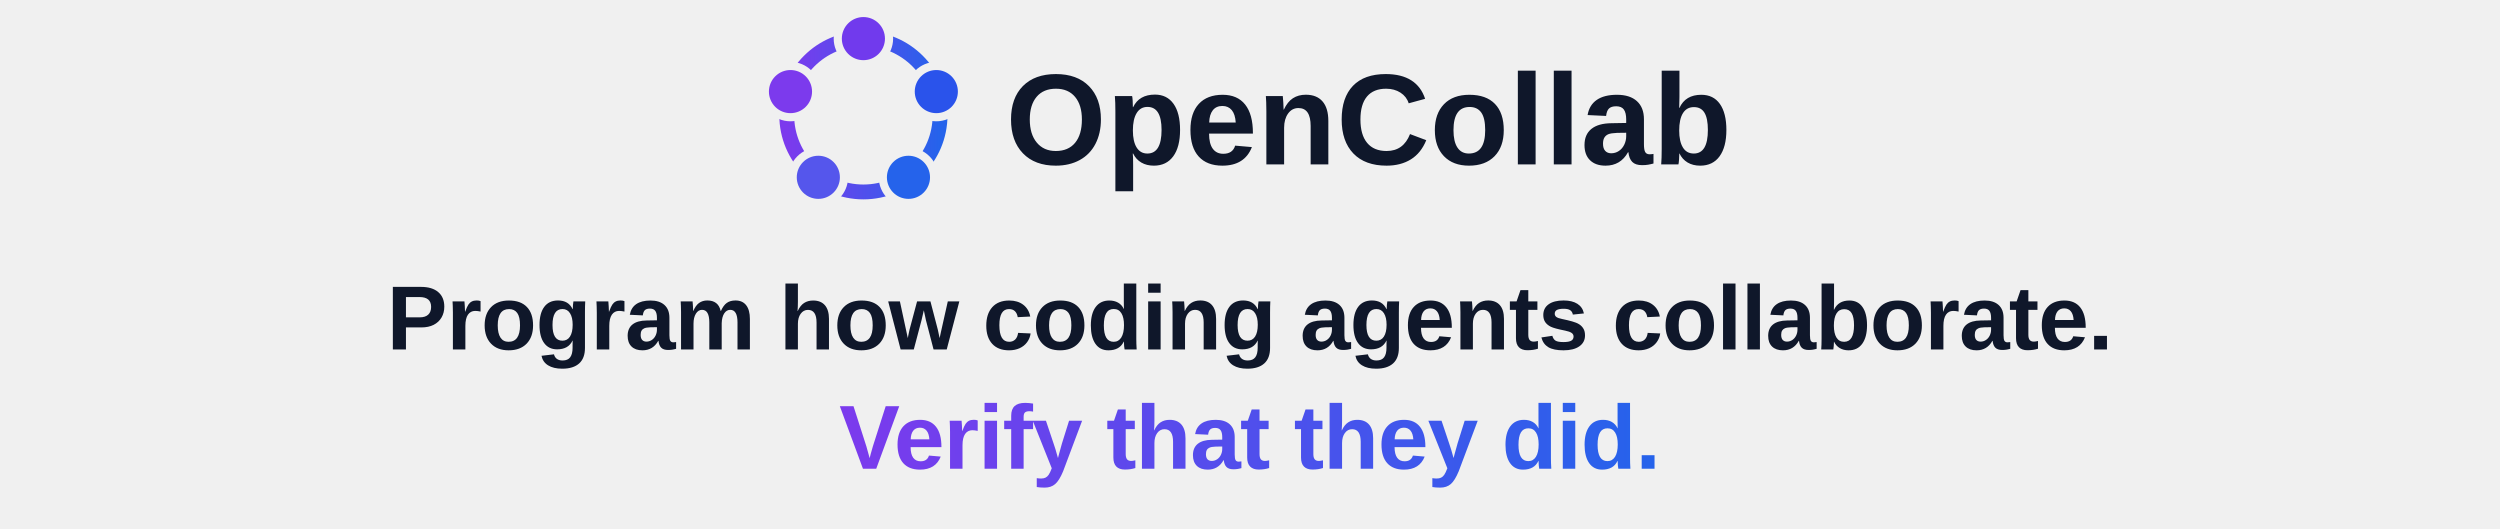
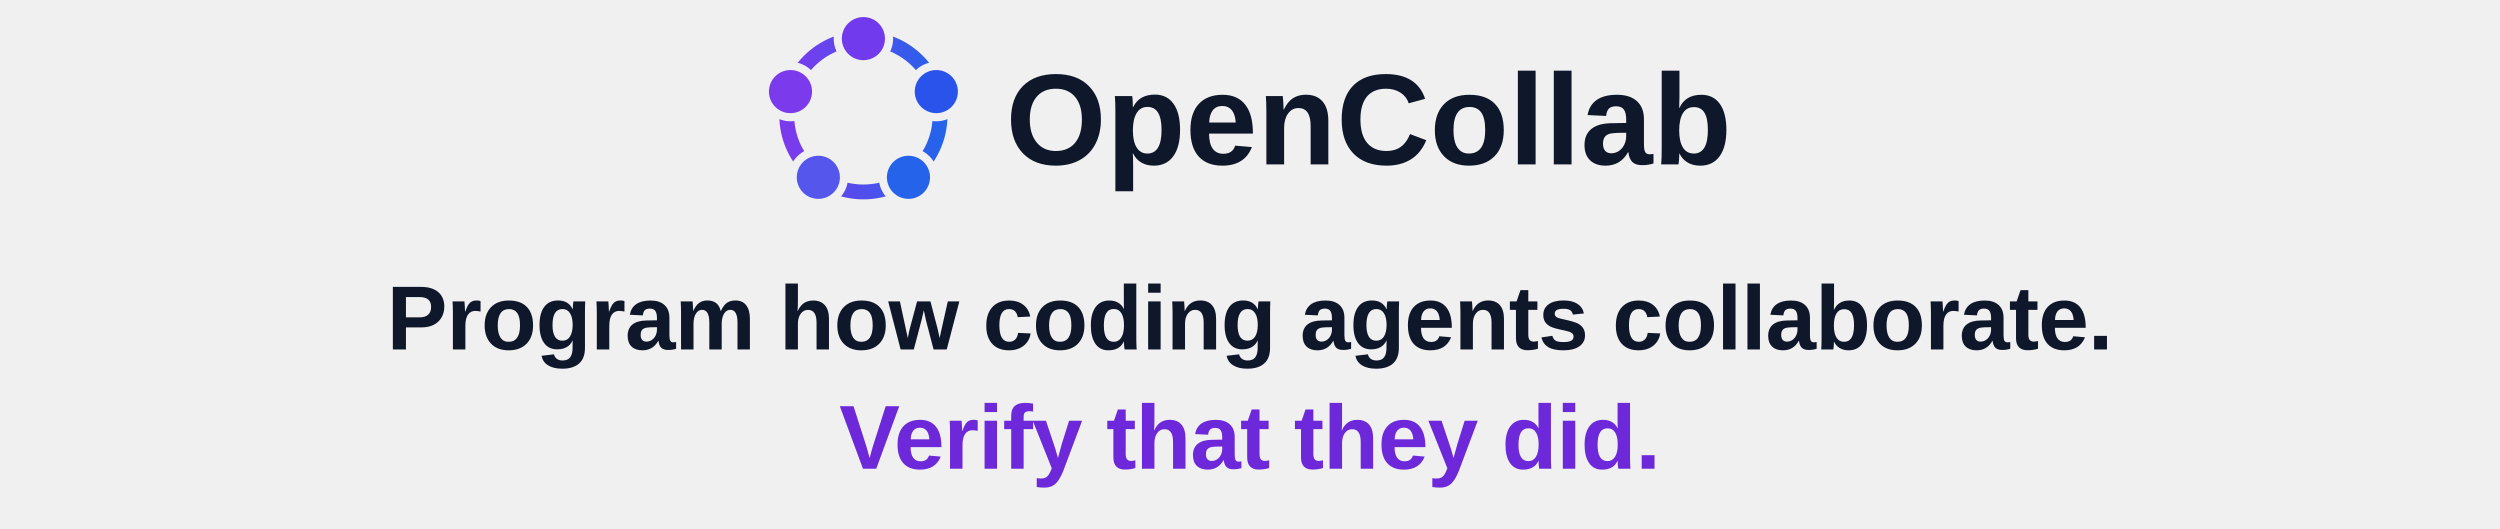
<svg xmlns="http://www.w3.org/2000/svg" width="880" height="186" viewBox="0 0 880 186" role="img" aria-labelledby="title desc">
  <defs>
    <linearGradient id="g" x1="0" y1="0" x2="1" y2="0">
      <stop offset="0" stop-color="#7C3AED" />
      <stop offset="1" stop-color="#2563EB" />
    </linearGradient>
    <mask id="cut" maskUnits="userSpaceOnUse" x="0" y="0" width="512" height="512">
      <rect x="0" y="0" width="512" height="512" fill="#fff" />
      <circle cx="256" cy="96" r="62" fill="#000" />
      <circle cx="408.17" cy="206.56" r="62" fill="#000" />
      <circle cx="350.05" cy="385.44" r="62" fill="#000" />
      <circle cx="161.95" cy="385.44" r="62" fill="#000" />
      <circle cx="103.83" cy="206.56" r="62" fill="#000" />
    </mask>
-     <linearGradient id="h" x1="0" y1="0" x2="1" y2="0">
-       <stop offset="0" stop-color="#7C3AED" />
-       <stop offset="1" stop-color="#2563EB" />
-     </linearGradient>
  </defs>
  <g transform="translate(253.99 -2.60) scale(0.16867)">
    <g transform="translate(40 0)">
      <circle cx="256" cy="256" r="160" fill="none" stroke="url(#g)" stroke-width="31" mask="url(#cut)" />
      <circle cx="256" cy="96" r="45" fill="#713AED" />
      <circle cx="408.17" cy="206.56" r="45" fill="#2A53EB" />
      <circle cx="350.05" cy="385.44" r="45" fill="#2563EB" />
      <circle cx="161.95" cy="385.44" r="45" fill="#5556EC" />
      <circle cx="103.83" cy="206.56" r="45" fill="#7C3AED" />
    </g>
    <path d="M1507 711Q1507 491 1420.0 324.0Q1333 157 1171.0 68.5Q1009 -20 793 -20Q461 -20 272.5 175.5Q84 371 84 711Q84 1050 272.0 1240.0Q460 1430 795 1430Q1130 1430 1318.5 1238.0Q1507 1046 1507 711ZM1206 711Q1206 939 1098.0 1068.5Q990 1198 795 1198Q597 1198 489.0 1069.5Q381 941 381 711Q381 479 491.5 345.5Q602 212 793 212Q991 212 1098.5 342.0Q1206 472 1206 711ZM2760.0 546Q2760.0 275 2651.5 127.5Q2543.0 -20 2345.0 -20Q2231.0 -20 2146.5 29.5Q2062.0 79 2017.0 172H2011.0Q2017.0 142 2017.0 -10V-425H1736.0V833Q1736.0 986 1728.0 1082H2001.0Q2006.0 1064 2009.5 1011.0Q2013.0 958 2013.0 906H2017.0Q2112.0 1105 2363.0 1105Q2552.0 1105 2656.0 959.5Q2760.0 814 2760.0 546ZM2467.0 546Q2467.0 910 2244.0 910Q2132.0 910 2072.5 812.0Q2013.0 714 2013.0 538Q2013.0 363 2072.5 267.5Q2132.0 172 2242.0 172Q2467.0 172 2467.0 546ZM3430.0 -20Q3186.0 -20 3055.0 124.5Q2924.0 269 2924.0 546Q2924.0 814 3057.0 958.0Q3190.0 1102 3434.0 1102Q3667.0 1102 3790.0 947.5Q3913.0 793 3913.0 495V487H3219.0Q3219.0 329 3277.5 248.5Q3336.0 168 3444.0 168Q3593.0 168 3632.0 297L3897.0 274Q3782.0 -20 3430.0 -20ZM3430.0 925Q3331.0 925 3277.5 856.0Q3224.0 787 3221.0 663H3641.0Q3633.0 794 3578.0 859.5Q3523.0 925 3430.0 925ZM4827.0 0V607Q4827.0 892 4634.0 892Q4532.0 892 4469.5 804.5Q4407.0 717 4407.0 580V0H4126.0V840Q4126.0 927 4123.5 982.5Q4121.0 1038 4118.0 1082H4386.0Q4389.0 1063 4394.0 980.5Q4399.0 898 4399.0 867H4403.0Q4460.0 991 4546.0 1047.0Q4632.0 1103 4751.0 1103Q4923.0 1103 5015.0 997.0Q5107.0 891 5107.0 687V0ZM6029.0 212Q6296.0 212 6400.0 480L6657.0 383Q6574.0 179 6413.5 79.5Q6253.0 -20 6029.0 -20Q5689.0 -20 5503.5 172.5Q5318.0 365 5318.0 711Q5318.0 1058 5497.0 1244.0Q5676.0 1430 6016.0 1430Q6264.0 1430 6420.0 1330.5Q6576.0 1231 6639.0 1038L6379.0 967Q6346.0 1073 6249.5 1135.5Q6153.0 1198 6022.0 1198Q5822.0 1198 5718.5 1074.0Q5615.0 950 5615.0 711Q5615.0 468 5721.5 340.0Q5828.0 212 6029.0 212ZM7884.0 542Q7884.0 279 7738.0 129.5Q7592.0 -20 7334.0 -20Q7081.0 -20 6937.0 130.0Q6793.0 280 6793.0 542Q6793.0 803 6937.0 952.5Q7081.0 1102 7340.0 1102Q7605.0 1102 7744.5 957.5Q7884.0 813 7884.0 542ZM7590.0 542Q7590.0 735 7527.0 822.0Q7464.0 909 7344.0 909Q7088.0 909 7088.0 542Q7088.0 361 7150.5 266.5Q7213.0 172 7331.0 172Q7590.0 172 7590.0 542ZM8107.0 0V1484H8388.0V0ZM8676.0 0V1484H8957.0V0ZM9495.0 -20Q9338.0 -20 9250.0 65.5Q9162.0 151 9162.0 306Q9162.0 474 9271.5 562.0Q9381.0 650 9589.0 652L9822.0 656V711Q9822.0 817 9785.0 868.5Q9748.0 920 9664.0 920Q9586.0 920 9549.5 884.5Q9513.0 849 9504.0 767L9211.0 781Q9238.0 939 9355.5 1020.5Q9473.0 1102 9676.0 1102Q9881.0 1102 9992.0 1001.0Q10103.0 900 10103.0 714V320Q10103.0 229 10123.5 194.5Q10144.0 160 10192.0 160Q10224.0 160 10254.0 166V14Q10229.0 8 10209.0 3.0Q10189.0 -2 10169.0 -5.0Q10149.0 -8 10126.5 -10.0Q10104.0 -12 10074.0 -12Q9968.0 -12 9917.5 40.0Q9867.0 92 9857.0 193H9851.0Q9733.0 -20 9495.0 -20ZM9822.0 501 9678.0 499Q9580.0 495 9539.0 477.5Q9498.0 460 9476.5 424.0Q9455.0 388 9455.0 328Q9455.0 251 9490.5 213.5Q9526.0 176 9585.0 176Q9651.0 176 9705.5 212.0Q9760.0 248 9791.0 311.5Q9822.0 375 9822.0 446ZM11408.0 545Q11408.0 277 11300.5 128.5Q11193.0 -20 10993.0 -20Q10878.0 -20 10794.0 30.0Q10710.0 80 10665.0 174H10663.0Q10663.0 139 10658.5 78.0Q10654.0 17 10649.0 0H10376.0Q10384.0 93 10384.0 247V1484H10665.0V1070L10661.0 894H10665.0Q10760.0 1102 11011.0 1102Q11203.0 1102 11305.5 956.5Q11408.0 811 11408.0 545ZM11115.0 545Q11115.0 729 11061.0 818.0Q11007.0 907 10894.0 907Q10780.0 907 10720.5 811.5Q10661.0 716 10661.0 536Q10661.0 364 10719.5 268.0Q10778.0 172 10892.0 172Q11115.0 172 11115.0 545Z" transform="translate(593 358.5) scale(0.1318359 -0.1318359)" fill="#0F172A" />
  </g>
  <g font-family="Liberation Sans, Arimo, Helvetica Neue, Helvetica, Arial, sans-serif" font-size="32" font-weight="700" text-anchor="middle" letter-spacing="-0.3">
    <text x="440.0" y="123.0" fill="#0F172A">Program how coding agents collaborate.</text>
-     <text x="440.0" y="165.0" fill="url(#h)">Verify that they did.</text>
+     <text x="440.0" y="165.0" fill="#6D28D9">Verify that they did.</text>
  </g>
</svg>
